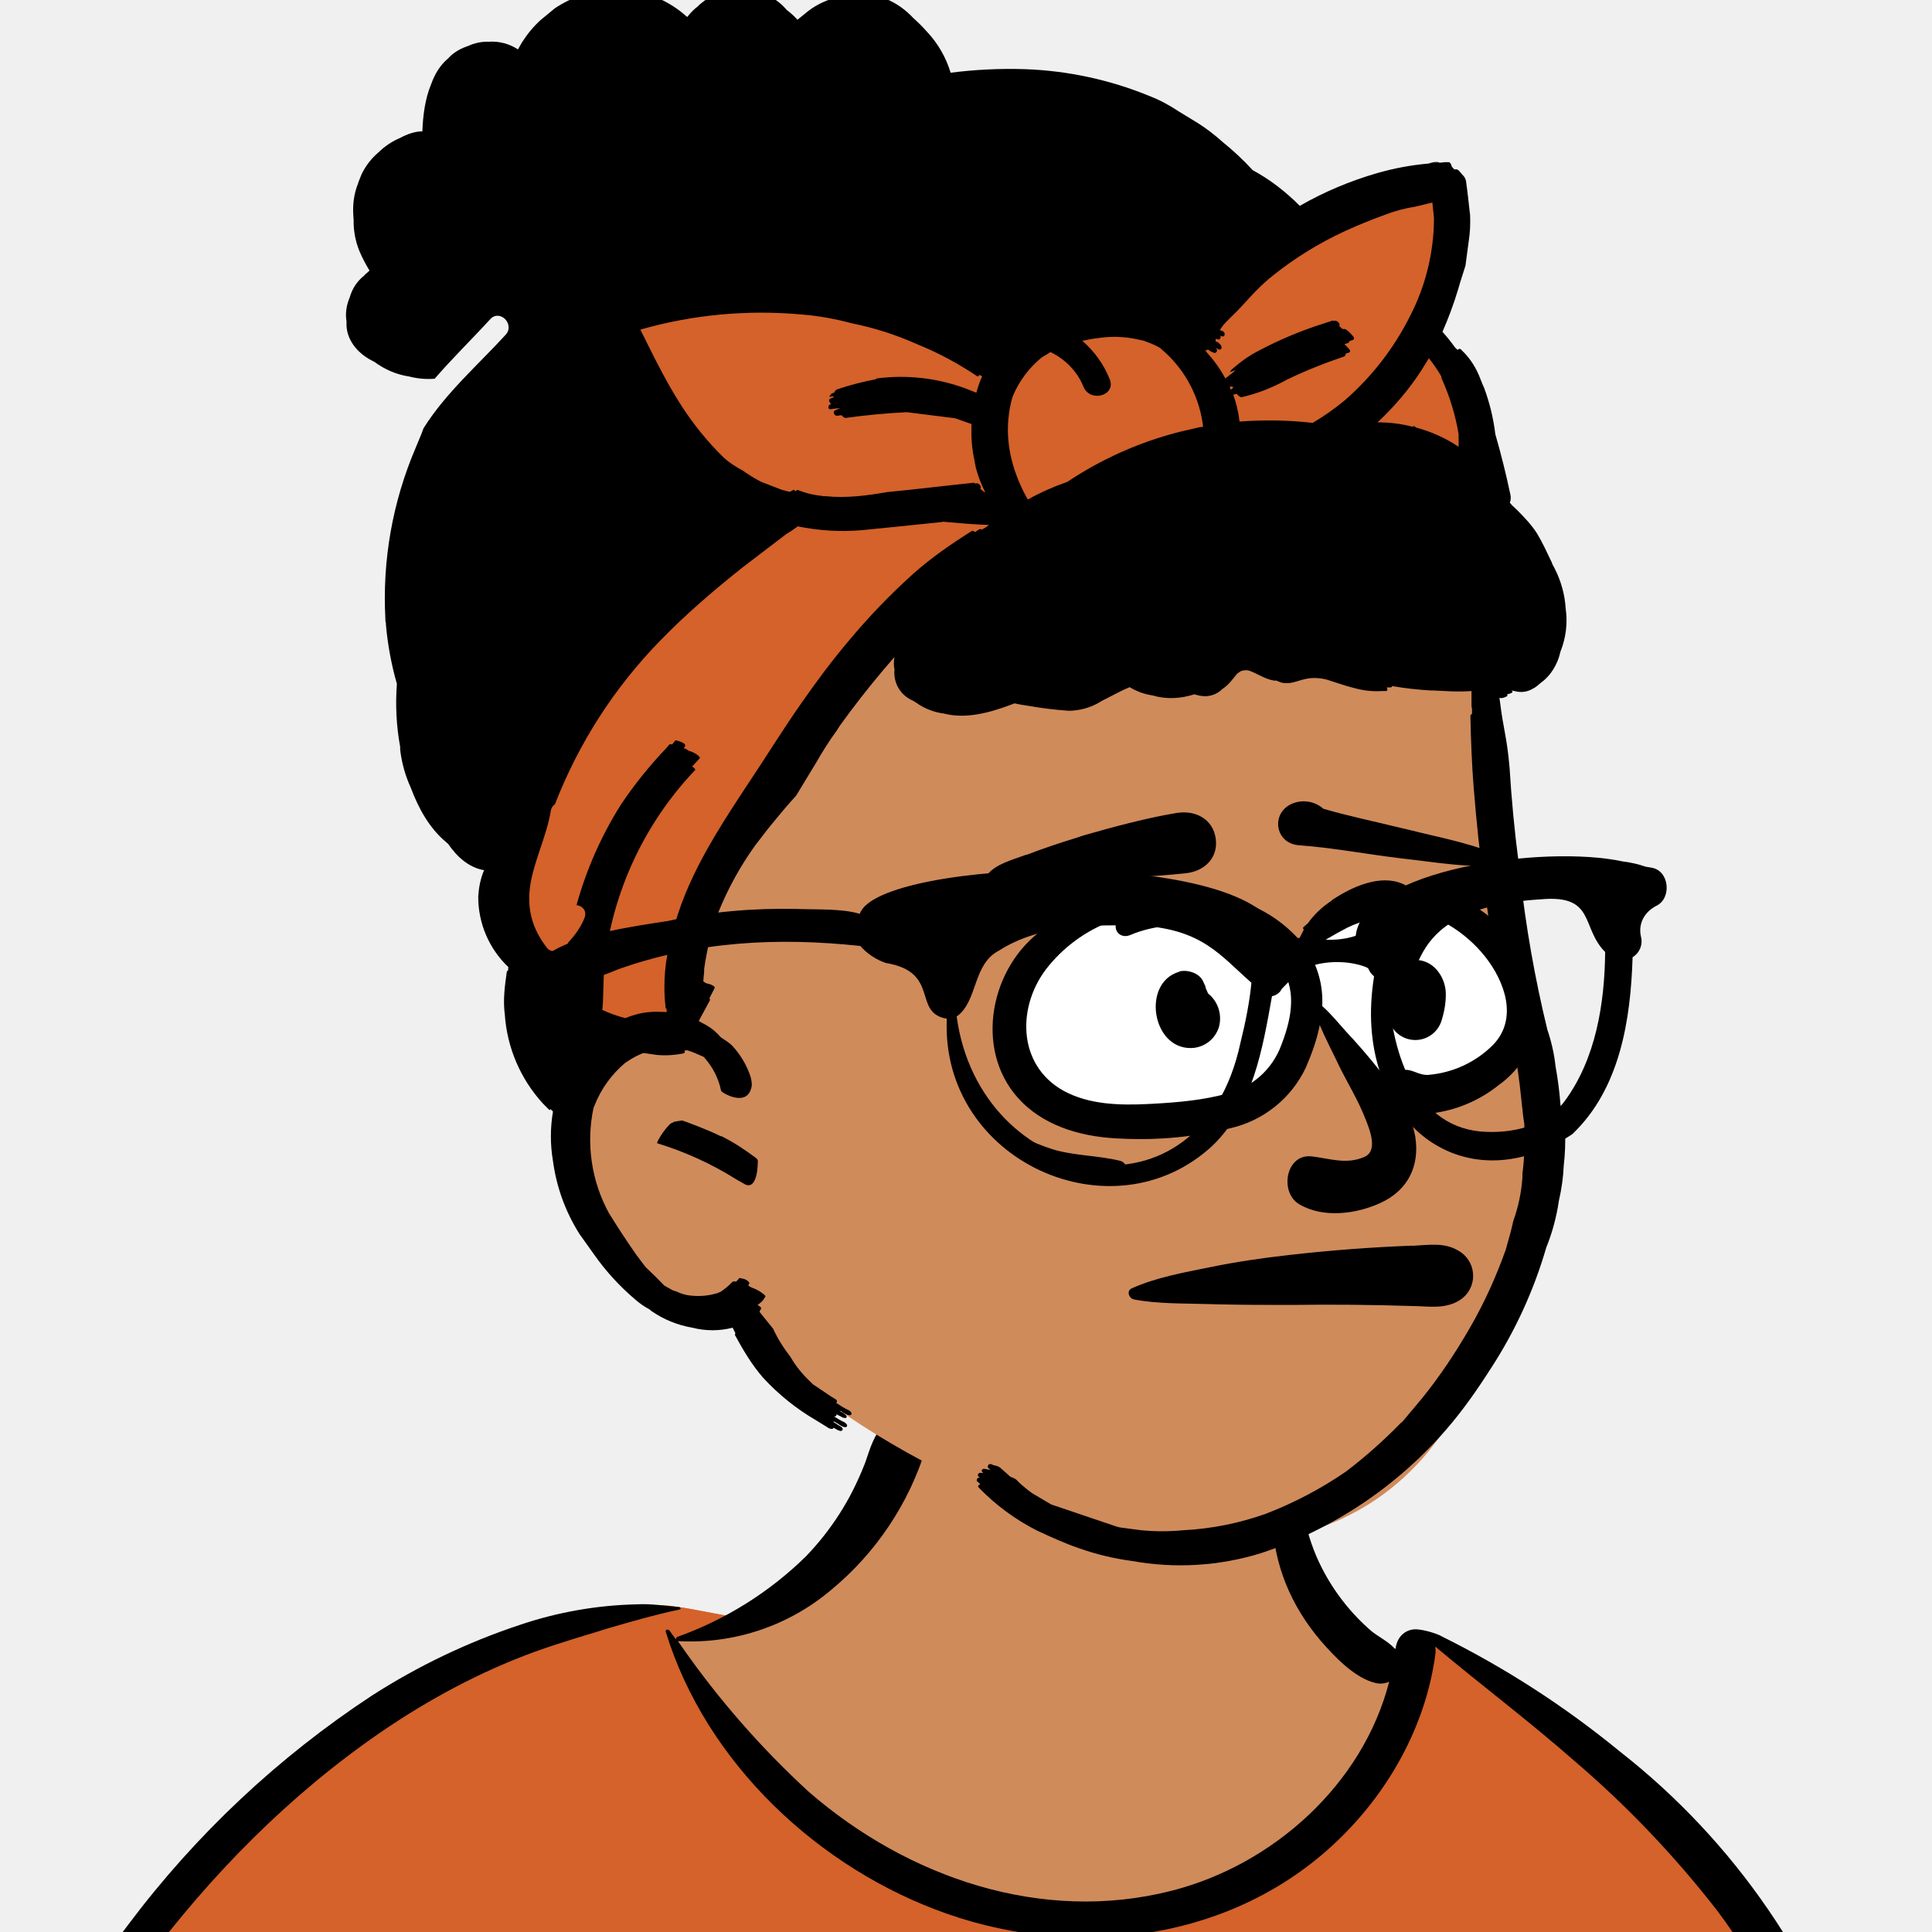
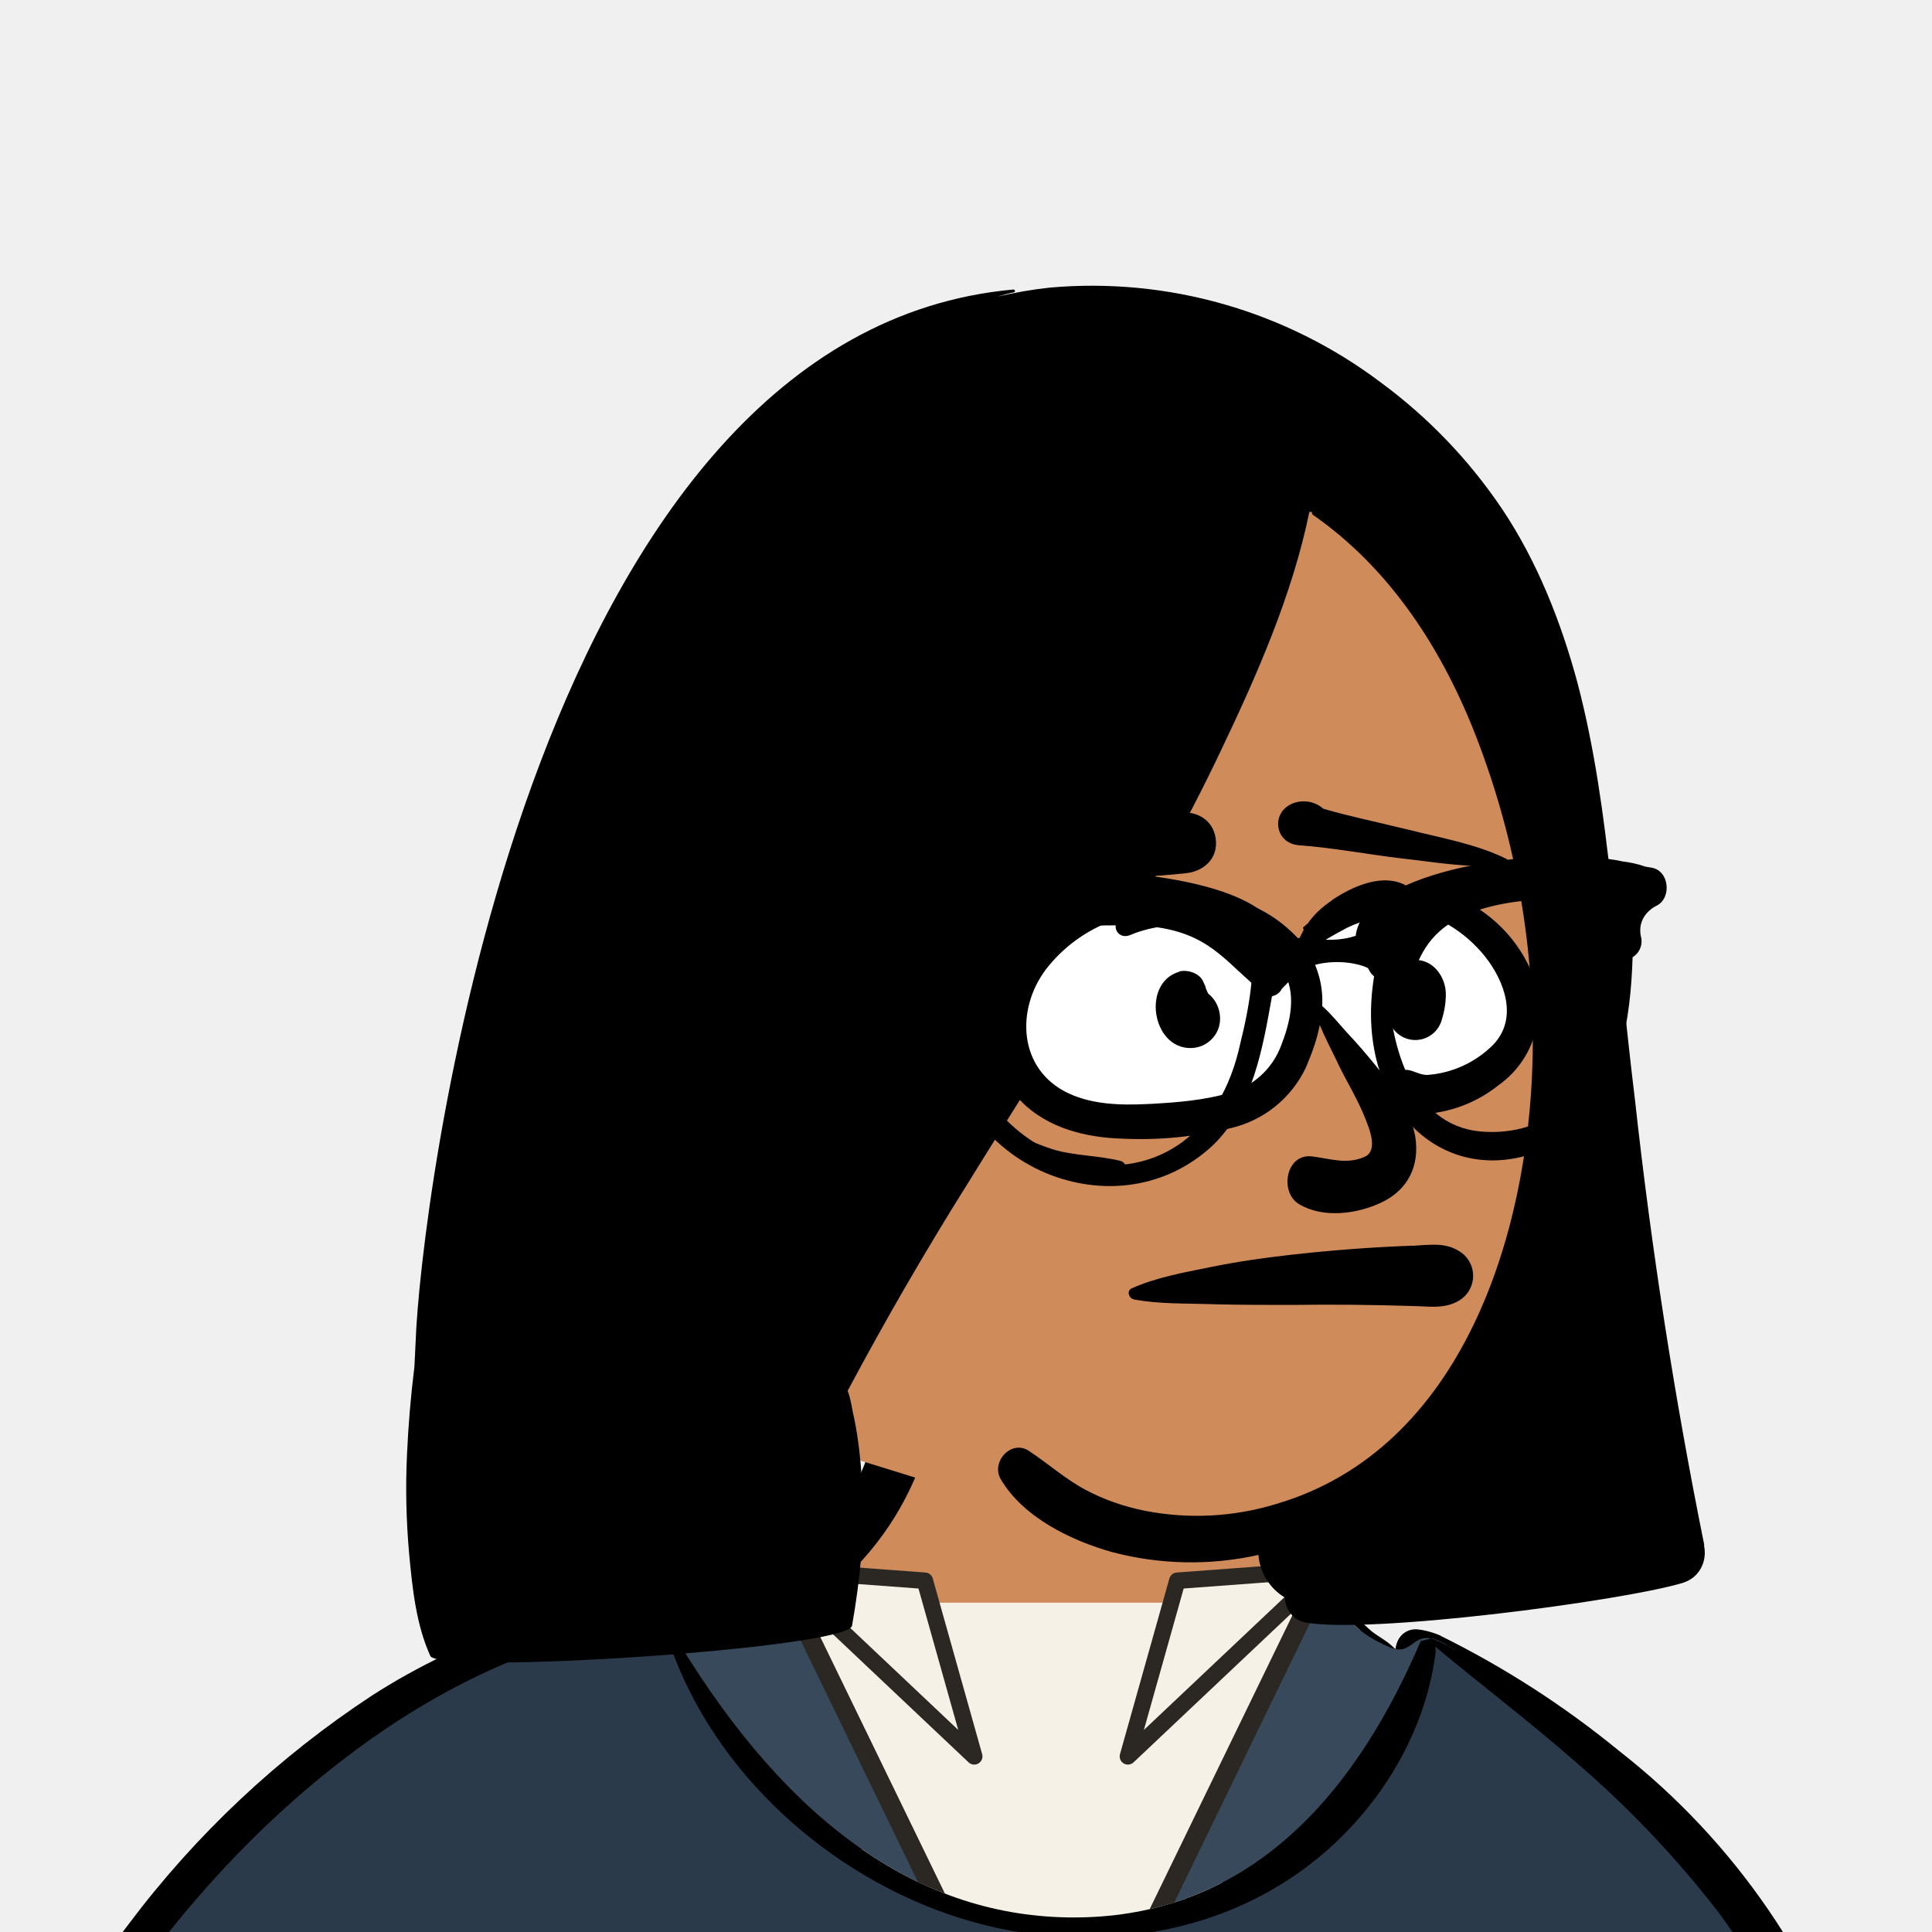
<svg xmlns="http://www.w3.org/2000/svg" viewBox="0 0 704 704" fill="none" shape-rendering="auto" width="512" height="512">
  <mask id="viewboxMask">
    <rect width="704" height="704" rx="0" ry="0" x="0" y="0" fill="#fff" />
  </mask>
  <g mask="url(#viewboxMask)">
    <g fill-rule="evenodd" clip-rule="evenodd">
      <path d="M705.3 1074a2351.1 2351.1 0 0 1-15.6-101c-1-7.7-2.5-16.4 2.7-22 7.3-8 14-14.8 14.8-26.2.8-10.7-2.8-22.4-5-32.8a809.4 809.4 0 0 0-17.3-64.7c-6.6-21.7-13.9-43.2-21.3-64.6-6.9-20-13.5-40.3-22.5-59.5-17-36.5-46-63.5-81.6-81.6-9-4.5-27-20.5-36.3-24-8.5-3.4-8.5 6.3-16.9 2.6-6.7-2.9-13-6.7-16.7-13.2-4-7-14.3-16.9-15.9-25-3.3-17.4.3-32.2-12-45.3a90 90 0 0 0-41.1-23.8c-33.7-9.3-78.5-2.8-98.8 28.5-9.7 14.9-13 33-26.2 45.1-11.4 10.7-8.8 18-23.6 23.4-.9.3-23.6-4.5-24.4-4.2-16.2-3.5-31.7 6.2-46.5 11.8a325.4 325.4 0 0 0-63 32.3 399.2 399.2 0 0 0-102.3 98.5 482.5 482.5 0 0 0-76.4 161c-1.7 6.4-3.5 13-1.5 19.4 1.7 5.3 5.4 9.2 9.8 12.4 6 4.3 18 7 17.7 15.7-.1 6.6-2.4 13.5-3.5 20-1.3 7.7-2.3 15.5-3.4 23.2-4.8 35.4-8.6 71-10.3 106.6a920 920 0 0 0-.5 106c.1 2.3.8 4.5 2 6.2-1 .4-1.2 2.4.1 2.7l2.7.5a12 12 0 0 0 7 2.4l5.5.2c19.3 4 38.6 7.9 58.1 10.8 23.8 3.5 47.6 6.3 71.5 8.7 49.2 4.8 98 3.2 147.1.6a1877 1877 0 0 1 147.4-2c49.2 1.4 98.4 3.5 147.6 4.4 55 1 110-.5 164.8-5 7.5-.5 12.2-6.5 10.7-14-8.9-44.7-19-89.1-27-134Z" fill="#d08b5b" />
-       <path d="m201 597.5 1.2-.4c14.5-5.7 29.6-14.8 45.4-11.4.5-.2 10.8 1.9 17.9 3.2l-6.7 7L247 598c40.7 67.1 88.8 100.7 144.3 100.7 55.5 0 97.7-33.6 126.4-100.7l4-1c.4 0 1 .2 1.5.4 9.3 3.6 27.4 19.6 36.3 24.1 35.6 18 64.5 45 81.6 81.6 8.7 18.6 15.2 38 21.8 57.5l.7 2c7.4 21.4 14.7 43 21.3 64.6 6.3 20.4 12 41 16.6 61.8l.7 2.9c2.2 10.4 5.8 22 5 32.8a29 29 0 0 1-3 10.7l-80.4 29 38.4 261.3c-35.1 1.5-70.3 2-105.5 1.3-49.2-.9-98.4-3-147.6-4.3-47.7-1.2-95.3-.7-143 1.7l-12 .6a946.3 946.3 0 0 1-139.5-1l-3.1-.3v-38.3l16.3-212.9-83-15.6-81.3-39.5a21.7 21.7 0 0 1-5.6-8.8c-1.9-6-.5-12 1-18l.5-1.3a492.8 492.8 0 0 1 76.4-161A399.3 399.3 0 0 1 138 629.7c19.8-13 40.9-23.9 63-32.3Z" fill="#d4622a" />
+       <path d="m201 597.5 1.2-.4c14.5-5.7 29.6-14.8 45.4-11.4.5-.2 10.8 1.9 17.9 3.2l-6.7 7L247 598c40.7 67.1 88.8 100.7 144.3 100.7 55.5 0 97.7-33.6 126.4-100.7l4-1c.4 0 1 .2 1.5.4 9.3 3.6 27.4 19.6 36.3 24.1 35.6 18 64.5 45 81.6 81.6 8.7 18.6 15.2 38 21.8 57.5l.7 2c7.4 21.4 14.7 43 21.3 64.6 6.3 20.4 12 41 16.6 61.8l.7 2.9c2.2 10.4 5.8 22 5 32.8a29 29 0 0 1-3 10.7l-80.4 29 38.4 261.3c-35.1 1.5-70.3 2-105.5 1.3-49.2-.9-98.4-3-147.6-4.3-47.7-1.2-95.3-.7-143 1.7l-12 .6a946.3 946.3 0 0 1-139.5-1l-3.1-.3v-38.3l16.3-212.9-83-15.6-81.3-39.5a21.7 21.7 0 0 1-5.6-8.8c-1.9-6-.5-12 1-18l.5-1.3a492.8 492.8 0 0 1 76.4-161A399.3 399.3 0 0 1 138 629.7c19.8-13 40.9-23.9 63-32.3Z" fill="#2b3a4a" />
      <path d="M232.2 584.6c5.1-.3 10.3.6 15.4 1 .4.1.6.8 0 .9-9 1.9-18 4.5-26.9 7.1l-3.8 1.2c-10 3-19.8 6-29.6 10-19.4 7.9-37.8 18.5-54.8 30.8C67.2 682.8 20 754.3-9.9 828.3a526 526 0 0 0-24.3 77c-.4 1.6-2 5.4-1 7 .7 1.3 3.6 2.1 5 2.9l4.5 2.3 25.2 12.9 2.3 1.1c38 18.6 78.4 34.4 121 35.5l.4-3.7a342 342 0 0 1 9.9-60c.3-1 1.6-.6 1.7.3 3 23.1 2 46.4 1 69.7-1.8 41-4.3 82.2-6.5 123.3-1.2 20.6-2.6 41-3.9 61.7-1.3 20.5-1.7 41.6-4.7 62-.6 4.6-6 7-10 6.6-4.4-.5-7.9-4.5-8-9 0-11.9 1.5-24 2.4-35.8l2.5-33.8c3.1-41.1 6.8-82.2 10.2-123.3a4771 4771 0 0 1 3.8-43.7C76.4 979.8 34.2 963-6.1 943.5c-.6 13.2-2 26.5-3.4 39.6-3.8 36.8-7.1 73.6-9.6 110.5a2254.2 2254.2 0 0 0-4.2 92.7l-.2 7c0 4.4-.5 8.5-4.3 11.7-3.7 3.3-8.9 3.5-12.6 0-5-4.6-4.2-10.9-4-17.1a1675.6 1675.6 0 0 1 1.8-47.2 1321 1321 0 0 1 10.5-109.5l2-14c3.5-26 7.5-52.7 15.5-77.9-3.1-1.5-6.2-3-9.3-4.7-5.5-2.7-11.2-5.4-16.6-8.4-4.2-2.5-7.9-5.8-9-10.8-1.4-5.5.6-11.5 2-16.9v-.4a502 502 0 0 1 26.6-80 523.2 523.2 0 0 1 67.8-117 353.8 353.8 0 0 1 88.7-83.3 239 239 0 0 1 53.8-25.7 142.6 142.6 0 0 1 42.8-7.5Zm90.1-66c6-6.5 18.1.2 15.2 8.8a108.2 108.2 0 0 1-34.7 52A79.4 79.4 0 0 1 247 598l1.7 2.4a321.1 321.1 0 0 0 46.1 52.6c36 31.2 84.8 48 132 36 37.1-9.4 69.8-38.8 79.4-76.2-1.3.6-3 .9-4.8.5-7.7-1.7-15.3-9.8-20.3-15.6-5.3-6.3-9.5-13-12.6-20.7-5.6-14-7.4-32.1.3-45.7 1-1.7 3-.7 3.3 1l.3 2.5c1.5 12.7 3.3 25 9.3 36.6a76 76 0 0 0 18.2 23.1c2.6 2 5.8 3.6 8.1 6l.5.4c.6-5 4.1-7.3 7.6-7.2 3.3.2 7.3 1.6 8.8 2.3l.1.1a341 341 0 0 1 65.1 42 259 259 0 0 1 88.4 129c7.5 25.3 11.8 51.4 16.3 77.4l2.8 16c4.2 23.9 8.9 48.4 18.4 70.7 2.5 5.7.6 11.1-5.5 13.4A1493 1493 0 0 1 688 953c3.7 16 6 32.5 8.7 48.5 6 34.1 13.2 68 19.4 102 3.2 17.5 6.1 35 9.3 52.3l4.7 25.2 2.4 13.6.1.7c.5 2.4 1 4.9.4 7.3-.8 2.7-2.9 4.6-4.8 6.6-1.6 1.6-3.8 1.6-5.7.7l-.7-.3c-3.4-1.6-6-3.2-7.3-7-.7-2.5-1-5.2-1.5-7.7a3535.6 3535.6 0 0 1-7.8-43.6l-1.6-9.1c-5.2-31.4-10.2-62.9-12.8-94.5-1-14-2.3-28.1-3.5-42.2l-.9-10.5c-1.1-13.3-2.5-27-2.7-40.5l-4.5 1.6L657 964c-5.5 2-12.5 6-18.4 5.2-2.9-.3-5-1.2-6.8-2.9 2 28.8 4.8 57.4 8.5 86a1965.7 1965.7 0 0 0 22 135c.6 3.2 1.4 6.4 1.9 9.6.5 3.7-.5 5.9-2.5 9-1.7 2.4-5 3.7-7.8 2-3.6-2.3-5.5-4.3-6.5-8.4-1-3.7-1.6-7.6-2.3-11.4a1654.2 1654.2 0 0 1-11.4-65.2c-7.8-52-12.7-104.4-15.2-156.8a1388 1388 0 0 1-1.4-77.8c0-13.3.5-26.6 1.4-39.9 1-13.4 3-26.5 4.8-39.8 0-.5.7-.5.7 0 .8 14.9 2.1 29.8 2.8 44.7.6 14.3.9 28.5 1.4 42.8.6 18.7 1.5 37.5 2.7 56.2a9.6 9.6 0 0 1 8.5-3.1c4.7-1 9.7-3.4 14.1-5l16.8-5.5 26.4-8.7a679 679 0 0 1-18-80.8l-2-12.3c-4-24.2-8.5-48.5-15.8-72a229.8 229.8 0 0 0-34.8-68.2 370.2 370.2 0 0 0-52.7-55.3C557 627 539.7 614 523 600c.1.9.2 2 0 3-3.5 25.9-17 50-35.8 67.9-37.7 36-93.6 43.4-142 26.5-46.7-16.3-88-55-102.6-102.8-.3-.8.8-1 1.3-.5l2.4 3.3c0-.4.2-.9.7-1a129 129 0 0 0 46.6-29.2 100.2 100.2 0 0 0 21.3-33.3l.4-1c1.7-5 3.2-10.2 7-14.2Z" fill="#000" />
+       <clipPath id="torsoclip" clip-rule="nonzero">
+         <path d="m201 597.5 1.2-.4c14.5-5.7 29.6-14.8 45.4-11.4.5-.2 10.8 1.9 17.9 3.2l-6.7 7L247 598c40.7 67.1 88.8 100.7 144.3 100.7 55.5 0 97.7-33.6 126.4-100.7l4-1c.4 0 1 .2 1.5.4 9.3 3.6 27.4 19.6 36.3 24.1 35.6 18 64.5 45 81.6 81.6 8.7 18.6 15.2 38 21.8 57.5l.7 2c7.4 21.4 14.7 43 21.3 64.6 6.3 20.4 12 41 16.6 61.8l.7 2.9c2.2 10.4 5.8 22 5 32.8a29 29 0 0 1-3 10.7l-80.4 29 38.4 261.3c-35.1 1.5-70.3 2-105.5 1.3-49.2-.9-98.4-3-147.6-4.3-47.7-1.2-95.3-.7-143 1.7l-12 .6a946.3 946.3 0 0 1-139.5-1l-3.1-.3v-38.3l16.3-212.9-83-15.6-81.3-39.5a21.7 21.7 0 0 1-5.6-8.8c-1.9-6-.5-12 1-18l.5-1.3a492.8 492.8 0 0 1 76.4-161A399.3 399.3 0 0 1 138 629.7c19.8-13 40.9-23.9 63-32.3Z" />
+         <path d="M705.3 1074a2351.1 2351.1 0 0 1-15.6-101c-1-7.7-2.5-16.4 2.7-22 7.3-8 14-14.8 14.8-26.2.8-10.7-2.8-22.4-5-32.8a809.4 809.4 0 0 0-17.3-64.7c-6.6-21.7-13.9-43.2-21.3-64.6-6.9-20-13.5-40.3-22.5-59.5-17-36.5-46-63.5-81.6-81.6-9-4.5-27-20.5-36.3-24-8.5-3.4-8.5 6.3-16.9 2.6-6.7-2.9-13-6.7-16.7-13.2-4-7-14.3-16.9-15.9-25-3.3-17.4.3-32.2-12-45.3a90 90 0 0 0-41.1-23.8c-33.7-9.3-78.5-2.8-98.8 28.5-9.7 14.9-13 33-26.2 45.1-11.4 10.7-8.8 18-23.6 23.4-.9.3-23.6-4.5-24.4-4.2-16.2-3.5-31.7 6.2-46.5 11.8a325.4 325.4 0 0 0-63 32.3 399.2 399.2 0 0 0-102.3 98.5 482.5 482.5 0 0 0-76.4 161c-1.7 6.4-3.5 13-1.5 19.4 1.7 5.3 5.4 9.2 9.8 12.4 6 4.3 18 7 17.7 15.7-.1 6.6-2.4 13.5-3.5 20-1.3 7.7-2.3 15.5-3.4 23.2-4.8 35.4-8.6 71-10.3 106.6a920 920 0 0 0-.5 106c.1 2.3.8 4.5 2 6.2-1 .4-1.2 2.4.1 2.7l2.7.5a12 12 0 0 0 7 2.4l5.5.2c19.3 4 38.6 7.9 58.1 10.8 23.8 3.5 47.6 6.3 71.5 8.7 49.2 4.8 98 3.2 147.1.6a1877 1877 0 0 1 147.4-2c49.2 1.4 98.4 3.5 147.6 4.4 55 1 110-.5 164.8-5 7.5-.5 12.2-6.5 10.7-14-8.9-44.7-19-89.1-27-134Z" />
+       </clipPath>
+       <g clip-path="url(#torsoclip)">
+         <polygon points="265,584 501,584 383,800" fill="#F6F1E7" />
+         <polygon points="223,574 287,580 389,790 389,840" fill="#37495B" stroke="#2B2823" stroke-width="7" stroke-linejoin="round" />
+         <polygon points="543,574 479,580 377,790 377,840" fill="#37495B" stroke="#2B2823" stroke-width="7" stroke-linejoin="round" />
+         <polygon points="283,572 337,576 355,640" fill="#F6F1E7" stroke="#2B2823" stroke-width="6" stroke-linejoin="round" />
+         <polygon points="483,572 429,576 411,640" fill="#F6F1E7" stroke="#2B2823" stroke-width="6" stroke-linejoin="round" />
+       </g>
    </g>
    <g transform="matrix(.99789 0 0 1 156 62)">
      <g fill-rule="evenodd" clip-rule="evenodd">
-         <path d="M120.4 26.5c63-3.4 118.9-21.1 163.2 18.5 0 0 71.8-53.6 83.8-33.2 8 13.7-3.1 32-.2 49 19.5 33 18.4 89.2 19.5 102.4 2.8 33.1 20.2 157.9 20.2 187.5 0 15.1-12.4 54.7-20.2 76.8-17.3 49-50.3 74-104.4 74-54 0-142.4-45.2-170.7-85.3-2.5-3.5-18.5 6.7-35.3-11C58 385.7 48 349 48 327c0-27.8-18-47.1-15.9-82.8 4.7-79.5 21-214 88.3-217.8Z" fill="#d08b5b" />
-         <path d="M367.4 11.6c8 13.7-3 32 0 49 7.4 12.7 11.9 29 14.6 44.8l-14.8 7.8-5.4.8c-88.2 13-144.6 24.7-169 35.1-24.6 10.5-54.5 47.5-89.7 110.8l-1 2-7 47.2-32 9.8-15 7.1c-.4-27.3-18-46.6-16-81.9 4.7-79.5 21-214 88.4-217.8 63-3.4 118.8-21.1 163.2 18.5C331.5 9.1 359.4-2 367.4 11.6Z" fill="#d4622a" />
-         <path d="M113.4-66h2.5l2.7.4a22 22 0 0 1 12 6.8l.2.3a31 31 0 0 1 4.1 3.7l.7-.6 2-1.6c3-2.6 6.6-4.5 10.4-5.6l.5-.1h.3c2.7-1 5.6-1.4 8.4-1.4 3.5-.1 6.9.4 10 1.7 3.9 1.6 7.2 4 10 7 1.8 1.6 3.4 3.2 5 5a37.5 37.5 0 0 1 8.6 14.9 170.7 170.7 0 0 1 27-1.3 132.3 132.3 0 0 1 45.9 9.9c3.6 1.4 7.1 3.3 10.4 5.5l2.8 1.7 4.1 2.5c3.2 2 6.3 4.4 9.2 7A99.8 99.8 0 0 1 301.1 0c6.3 3.4 12 7.8 17.2 13a128.4 128.4 0 0 1 28.2-11.9 98.6 98.6 0 0 1 18.8-3.5l4.1-.3 1.8-.2h1.5c.4-.1 1 .9 1 1.3l.1.3.9 1h.8c.7 0 1.6 1.3 2.1 1.9l.4.4a4 4 0 0 1 1 2c.6 4.1 1 8.3 1.5 12.5.1 3.1 0 6.2-.5 9.3l-1.2 9-2 6.3-.7 2.4c-1.6 5.3-3.5 10.4-5.7 15.4 1.6 1.8 3.1 3.6 4.5 5.6l1 1 .4-.3c.5-.2.8 0 1.1.4 3.2 3 5.4 6.6 6.9 10.6l.8 2 .5 1.1a73.7 73.7 0 0 1 4.1 16.9 312 312 0 0 1 5.5 22 5 5 0 0 1-.2 3l.9 1 1.6 1.5c2.7 2.7 5.5 5.6 7.5 8.8 2 3.3 3.6 6.9 5.3 10.4l.3.8.8 1.5a37 37 0 0 1 4 14.6 30.3 30.3 0 0 1-1.9 15.6c-1 4.6-3.5 8.8-7.3 11.5-.9.8-1.7 1.5-2.7 2a8.4 8.4 0 0 1-6.8.9h-.3l-.8-.3c.4.3.6.7 0 1a5 5 0 0 1-1.6.5c.2.3.2.6-.2.8-1 .5-1.8.7-2.6.5l.2 1.4c1.3 10.5 2.5 12.6 3.5 24 .7 11.5 1.8 23 3.3 34.5l.5 4.2a444.4 444.4 0 0 0 10 56.8c1.5 4.4 2.5 8.8 3 13.4a133 133 0 0 1 1.8 14.1c1.1 3 1.7 6.1 1.7 9.3.1 4.2 0 8.4-.5 12.6-.2 4.4-.8 8.7-1.8 13a73.5 73.5 0 0 1-4.6 17 164.8 164.8 0 0 1-20.2 44c-5 7.8-10.3 15.4-16.4 22.4A153.4 153.4 0 0 1 304 504a99.8 99.8 0 0 1-47 2.8 96 96 0 0 1-19.5-4.7c-5.2-1.8-10-4-15-6.3a80 80 0 0 1-21.4-15.7c-.5-.4-.2-1 .4-1.2h.2l-.7-.7-.2-.1-.3-.3c-.4-.4 0-1.1.3-1.3h.5v-.2l-.1-.2h-.2c-.5-.5-.2-1.2.4-1.4h1.3l.2.1-.4-.3c-.6-.5-.4-1 .3-1.3.6 0 1.1.2 1.7.3h.4l.6.3-1-1c-.4-.2 0-1 .3-1.2.4-.3 1.2 0 1.6.3.9.1 2 .5 2.5.9l3.7 3.3c.8.3 1.5.6 2.1 1 1.4 1.5 3 2.8 4.5 4l1.1.8.6.4 6.6 3.9 24 8.1 1.2.3 7.7 1c5.2.5 10.3.5 15.4 0a106 106 0 0 0 30.1-6 141.3 141.3 0 0 0 29.3-15.4 181.4 181.4 0 0 0 19.8-17.5l.9-.8 5.3-6.3 1.6-1.9c6.6-8.1 12.5-17 17.7-26 5.2-9 9.5-18.5 13-28.3 1-3.5 2-7 2.8-10.6a58.3 58.3 0 0 0 3.3-15.8v-1.4l.1-.7a85.7 85.7 0 0 0 .6-8.4v-8.7l-.1-.8-.3-2-1.3-11.8-.6-4.5-.4-2.6-.2-1.5a99 99 0 0 0-1.7-8l-.3-1.1-1.8-8.8-2-8.6a681.6 681.6 0 0 1-9.8-73.1c-.7-8.6-1-17.3-1.2-26 0-.4.2-.7.6-.9v-1.6c-.1-1.5-.1.3-.2-1.4v-5.3c-5.3.4-8.9 0-14-.2h-1c-4.7-.3-9.4-.8-14-1.6 0 .3-.2.4-.5.5h-1.4l.2.7c0 .3-.1.5-.5.6h-1.3a30.2 30.2 0 0 1-10-1l-3-.8-7.5-2.4c-2.6-.6-5.3-.8-8-.1-3 .7-5.4 2-8.5 1.2l-1.8-.7h-.8c-3.2-.5-6-2.5-9-3.6a5 5 0 0 0-3.2.2l-.3.2-1 .7-1.2 1.5-.6.7a15 15 0 0 1-3.6 3.4 9.1 9.1 0 0 1-6.2 2.6c-1.3 0-2.7-.3-4-.7-5 1.6-10.3 1.9-15.3.4a22.1 22.1 0 0 1-8.3-3c-3.5 1.4-6.9 3.4-10.2 5l-.8.5A22.7 22.7 0 0 1 234 197a139.8 139.8 0 0 1-14.8-1.8l-.7-.1-2.4-.4-2-.4-1 .4c-8 3-16.7 5.4-24.8 3.3a22 22 0 0 1-10-3.9l-1.3-.8h-.1l-.1-.1a11 11 0 0 1-6.5-11.2c-.3-1.5-.3-3 0-4.6l-4.3 5a334.7 334.7 0 0 0-15.7 20.1l-1 1.6c-2.8 3.8-5.3 7.8-7.6 11.8l-7.3 12c-3.2 3.5-6.3 7.2-9.4 11l-1.2 1.5-4.4 5.7a116.5 116.5 0 0 0-13.4 24.3 97.3 97.3 0 0 0-5.2 20.7v1a60 60 0 0 0-.3 3.5l.7.5.7.3.6.1c1 .3 2.5 1 2.1 1.6l-1.9 3.7c.2.2.3.5.2.7l-4 7.4v.2l3.1 1.7c2 1.2 3.5 2.6 4.9 4.2 1.4.9 2.8 1.8 4 2.9a30.5 30.5 0 0 1 6.8 11.3c.3 1 .5 2.1.5 3.3-1.2 8.5-11 2.7-11.2 2a26 26 0 0 0-6.3-12.3l-.1-.1c-2-.9-4-1.8-6-2.4l-1 .1c.3.5.1 1-.6 1.1-3.1.6-6.3.8-9.5.5l-4.9-.7c-2 .8-4 1.8-5.7 3l-.6.4h-.1A38.8 38.8 0 0 0 60.7 341l-.3.7A55.7 55.7 0 0 0 66 380 316 316 0 0 0 76 395.2l3.4 4.5a172 172 0 0 1 6.9 6.8l3.1 1.7 1.3.4c2 1 4.1 1.5 6.4 1.6 3 .2 5.8-.2 8.6-1l.6-.3.4-.1c1.5-1 3-2.2 4.3-3.6.3-.3.8-.3 1.5-.2l1-1.1c.2-.3.6-.3.9 0 1-.2 3.5 1.3 2.8 2l-.3.6 1.3.7c2 .6 5.2 2.7 5 3.3h-.1c-.5 1-1.1 1.8-2 2.4l-.2.2-.6.4c.9.5 1.6 1.1 1.2 1.5l-.5 1 5 6.2c1.7 3.7 3.8 7 6.3 10.2 2 3.5 4.5 6.5 7.5 9.3l.7.7 6.7 4.5 1 .6c.5.3 1.4.7 1 1.5l-.2.2c1.5 1 3 1.9 4.6 2.7h.1c.6.5 1.4 1.2.6 1.7-.7.5-2.6-.8-3.5-1.4l-.6-.1.9.5.4.2c.4.3 2.1 1.4 1 1.9-.7 0-1.2-.1-1.7-.5l-1.8-.9c.2.3.2.6-.3.8a3 3 0 0 1-.5 0c1.2.8 2.4 1.5 3.7 2.1l.2.1c.5.4 1.3 1 .7 1.6-.7.6-2.6-.7-3-1l-1.5-.9a1 1 0 0 1-.4.1l1.3.8.6.4c.8.4 1.9 1 1.5 1.8-.4.7-1.6.1-2.3-.3l-.8-.5-.1-.1v.1c-.5.7-1.4.3-2 0l-.6-.4-2.6-1.6-1.3-.8a82.6 82.6 0 0 1-19.3-15.5c-4.1-4.7-7.3-10.1-10.3-15.6l.2-.6-1-2a29.6 29.6 0 0 1-14.7 0 37.3 37.3 0 0 1-15-6.1l-.7-.6c-1.9-1-3.6-2.2-5.2-3.6a87 87 0 0 1-14.8-16.1l-5.5-7.7a66 66 0 0 1-9.7-26.6 53.5 53.5 0 0 1 0-18.1l-1-.9c0 .3-.2.5-.3.4l-2.3-2.3a53.3 53.3 0 0 1-14-32.6c-.7-5.2 0-10.2.7-15.3 0-.3.2-.5.5-.7l.1-1.2a35.2 35.2 0 0 1-11-25.7c.2-3.2.8-6.4 2-9.3l.2-.3c-5.5-.9-9.9-4.8-13.2-9.6l-.8-.7c-6-5-10-12.2-12.8-19.7a46 46 0 0 1-3.9-13.9v-1a89 89 0 0 1-1.2-23 114.8 114.8 0 0 1-4-21.5v-.5l-.2-1v-.6a139 139 0 0 1 11-62.3l2.2-5.3.7-1.9c8-12.8 20-23.2 30-34.1 3.5-3.8-2.1-9.5-5.6-5.7C16 61.6 8.8 68.6 2.4 76a28.1 28.1 0 0 1-9.3-.8c-4.7-.7-9-2.6-12.8-5.4-5.2-2.4-9.7-7-10.1-13v-1.7c-.5-3 0-6 1.2-8.8a15.2 15.2 0 0 1 5.4-8l.1-.2.7-.6 1-.9a54.8 54.8 0 0 1-3.6-6.9 28.4 28.4 0 0 1-2.2-11.5l-.1-1.5c-.3-4 .2-8.1 1.7-11.8l.3-.9 1-2.5c1.5-3.1 3.6-5.8 6.2-8a25.6 25.6 0 0 1 8-5.3c2.2-1.2 5-2.2 7.2-2.3h.8c.2-5.7 1-12 3.2-17.2 1.3-3.7 3.3-7 6.3-9.5C9-42.6 11.2-44 13.9-45l.5-.2h.1a17 17 0 0 1 7.7-1.6A17.3 17.3 0 0 1 32.8-44l1.5-2.6c2-3.1 4.2-5.8 7-8.3l1-.8 4-3.3c3.2-2.1 6.6-3.8 10.2-4.8 4.1-1.5 8.5-2.2 12.8-2h1.5a38.6 38.6 0 0 1 23.8 10c.8-1 1.7-2 2.8-3l1-.8.7-.7c1.2-1 2.5-2 3.9-2.8 1.5-.9 3.2-1.5 5-1.9 1.7-.6 3.5-1 5.4-1ZM92.8 346.3c.2 0 9.5 3.4 14 5.7h.3c5.3 2.7 8 4.6 12.7 8 .3.3.6.6.6 1 0 4.9-1.2 11-5.3 8.2l-1.8-1-1-.6c-9-5.6-18.5-9.9-28.6-13-.7-.2 4.4-8 5.8-7.5-.8-.3 3.2-.8 3.3-.8Zm95-218.1a4591.5 4591.5 0 0 1-29.5 3 81.9 81.9 0 0 1-23.3-1.4c-1.4 1-2.8 2-4.2 2.8l-15.9 12.1c-10.6 8.4-21 17.3-30.4 27a176.8 176.8 0 0 0-38.2 59.4c-.7.4-1.3 1.2-1.5 2.4-1.5 9-5.8 17.4-7.4 26.4-1.5 9 .5 16.5 6.1 23.6 1.2 1.5 3.7 1.4 5.2.4.3.7 1.8.6 2.4-2.4 2.5-2.7 4.6-5.5 6-9 1-2.6-.7-4.4-2.9-4.7a136.8 136.8 0 0 1 16.2-36.6 151.8 151.8 0 0 1 16.5-20.5l1.2-1.4c.2-.2.5-.2 1 0l1-1.3c.4-.4.8-.2 1 0 .7 0 1.8.6 2.2.8.6.4.8.9.3 1.5l-.3.3c.7.2 1.4.6 1.9 1 1.8.4 4.4 2.1 4 2.7l-2.8 3c.8.5 1.3 1 1.1 1.3A122.8 122.8 0 0 0 64.3 290v.7c-.3 3.5-.3 13-.7 15.3A49.6 49.6 0 0 0 72 309l.8-.3a28.1 28.1 0 0 1 11.6-2h.6l2.1.1v-1.2c-.3 0-.4-.3-.4-.5a66.2 66.2 0 0 1 2.3-26.2 107 107 0 0 1 5.1-15.6c6-14.4 14.6-27.4 23.2-40.4 6.3-9.4 12.2-19 18.8-28.4 5.5-7.9 11.3-15.7 17.5-23a235 235 0 0 1 23.3-24.2c6.7-6 14-11 21.6-15.8.3-.2.8 0 1.2.4l1.2-.8.6-.3c.2-.1.4 0 .6.2l1.5-.8 1.2-.9c-5.7-.2-11.3-.7-16.9-1.2Zm70.5-66.7c-4.5-.9-9-1-13.7-.3-1.9.2-3.8.6-5.7 1 4.3 3.7 7.8 8.5 10 14 2.4 6-7.2 8.6-9.6 2.7-2.3-5.7-6.7-10-12-12.6l-3.3 2a36.4 36.4 0 0 0-10.6 14.3 41.4 41.4 0 0 0-1.5 8c-1 10.3 2 20.4 7 29.3h.3c4.5-2.5 9.3-4.6 14.2-6.3a132.6 132.6 0 0 1 40.1-18l1.2-.3 6.9-1.6 1.4-.2-.2-1.5a43.6 43.6 0 0 0-15.3-27v-.1c-1.7-1-3.5-1.8-5.3-2.4l-.7-.3-3.2-.7Zm-121.9-8.9a161.3 161.3 0 0 0-58.9 5.5l2.3 4.6c3.8 7.7 7.7 15.3 12.3 22.5a108.3 108.3 0 0 0 15.9 19.6c2 1.8 4.3 3.3 6.8 4.6 2 1.4 4 2.7 6.1 3.8l.8.4 7.5 2.9 1.2.3.6.2 1.2.2.8-.5.5-.2c.2-.1.4.1.4.3v.3l1-.6a31.3 31.3 0 0 0 9 2.2h.1v.1h1.1c7.5.8 15.1-.2 22.6-1.5 10.5-1 21-2.3 31.6-3.4.2 0 .3.1.3.3l.7-.1c1-.1 2 1.5 1.3 2l1.5 1.2h.3a43.5 43.5 0 0 1-3.4-8.9l-1-5.2a47.3 47.3 0 0 1-.6-8.5v-2.2l-6-2.1-17.6-2.2a249.4 249.4 0 0 0-22.4 2.1c-.3 0-1-.4-1.4-1l-1.7.2c-.9.1-1.8-1.6-.6-2l1.2-.5.7-.2h-.8c-1 0-2 .2-2.8.3-1.2.1-1-1.4-.1-1.8h.4c-.7-.5-1.3-1.7-.5-2l.2-.1 1.1-.5v-.3l-1.6.2c-.1 0 .6-1 1-1.3l.8-.2c0-.4.7-1.1 1-1.2a102.8 102.8 0 0 1 14.2-3.7c0-.2.2-.3.3-.3a68.4 68.4 0 0 1 32.6 3.7l1 .4 2.8 1.1a40.3 40.3 0 0 1 2.1-6l-1-.5c-.1.4-.6.7-.8.5-7-4.7-14.3-8.6-22-11.7a112.8 112.8 0 0 0-23.8-7.6c-6-1.6-12-2.7-18.3-3.2Zm229 16-2.6 4.2c-4.5 7-10 13.4-16.1 19.1a50 50 0 0 1 12.8 1.6c.2-.2.4-.3.6-.2l.7.5a52.6 52.6 0 0 1 15.5 7v-4.6a82 82 0 0 0-6.3-20.5v-.5c-1.3-2.3-2.9-4.6-4.6-6.7Zm1.3-56.8-6.2 1.5c-3.9.6-7.6 1.6-11.2 3a188 188 0 0 0-14.7 6c-9.3 4.3-18.1 9.7-26.1 16.1l-1.5 1.2a79.2 79.2 0 0 0-5.2 4.9l-5.2 5.6c-2.1 2.3-4.5 4.3-6.5 6.7l-1 1.5 1.1.4c1 .4.8 2.1-.1 1.9l-1-.3c.2.1.3.3.3.4 0 .5-.3 1.2-1 1l-.7-.3-.2 1h.2c.7.2 2 1.3 2 2 .2.5-.2 1-.8 1l-1.3-.6c.3.3.5.6.5.8 0 .5-.4 1.1-1 1a7 7 0 0 1-2.4-1.3c-.2.3-.5.5-.7.4l-.4-.1.3.3.2.2c2.7 3 5.1 6.2 7 9.8l.4-.3 2.8-2.2.3-.3.2-.2-2 .7c.1-.3.6-1 .8-1.1 3-2.6 6-4.8 9.5-6.6a141.6 141.6 0 0 1 24.5-10.2l2.7-.9c.2 0 .3 0 .3.2l.4-.1c.9-.3 2.3 1.2 1.7 1.9l1 .9.2.2h.3c.7-.3 1.9.8 2.6 1.6l.6.6c.4.5 1.3 1.4.2 1.8l-1.2.4c0 .3-.1.5-.5.7l-1.3.4.7.7.4.4c.5.5 1.5 1.5.6 2h-.1l-1.2.4c.1.4 0 .7-.5 1-7.1 2.4-14.2 5.2-21 8.5-5.1 2.8-10.6 5-16.3 6.3-.4.2-1.5-.5-1.9-1.2l-.8.2-.5.1a44 44 0 0 1 2.3 9.8l3.4-.2c7.7-.4 15.6-.2 23.3.7a93 93 0 0 0 11.7-8.2 100.3 100.3 0 0 0 24-31 78 78 0 0 0 8.6-34.8V17.4l-.6-5.7Zm-73.2 67-.8.2.4 1 1-.8c-.2 0-.4-.2-.6-.4Zm71.8-81.2c1.8-.6 3.2-.8 4.1-.3-1.4 0-2.7.2-4 .3Z" fill="#000" />
+         <path d="M407.3 307.8c-1.7-78.6-21.3-165.6-88.4-214.1-4.3-3.1-10.7-1.6-14.2 2-3 .5-5.6 2.2-7.4 5.5A4238.1 4238.1 0 0 1 172 314.9c-28.2 45.3-62.4 90.6-66.9 145.4-.8 1-8 9.3-3.8 8.7 1.9-1 3.8-1.8 5.8-2.4 5.4 7.8 17.8 6.6 20.8-2.3 10.2.3 20.4 3 30.2 6 24 7.5 48.3 15 72.8 20.7 80.6 21.4 167.3-5.9 173.7-99.9 8.7-12.2 4-66.5 2.7-83.3Z" fill="#d08b5b" />
+         <path d="M466 501a1825.5 1825.5 0 0 1-25.3-162.2c-3.2-26.3-5.7-52.7-8.7-79-2.7-24.5-6-49.1-12.3-73-6-22.2-14.7-44.2-27.5-63.3a187 187 0 0 0-44.4-46.2A175.3 175.3 0 0 0 227 42.8c-6.5.7-12.8 1.8-19.1 3.3 2-.6 4-1.2 6-1.6.7-.2.4-1-.2-1C40.2 59.2-.6 360.9-4.3 421.7L-5 436a401.5 401.5 0 0 0-2.7 31.8c-.6 12.2-.3 24.5.8 36.7 1.2 12.5 2.5 25.4 7.7 36.9 3.2 7 152.4-2.7 154-11 3-17 4.7-34.3 3.7-51.5-.5-8.2-1.3-16.4-3-24.5-.6-2.2-1-6.3-2.3-9.6a1235 1235 0 0 1 44-75.8c32-51.7 66.1-102.4 92.3-157.5 13.2-27.6 26.1-56.8 32.3-87l1 .1c-.1.4 0 .8.3 1 28.5 19.8 47.6 49.6 59.9 81.6a305.5 305.5 0 0 1 20.3 117.2c-1.6 63.3-25.6 141.6-93.5 161.6a99.2 99.2 0 0 1-48.1 2.5c-7.5-1.5-14.8-4-21.6-7.6-7.5-4-13.7-9.6-20.7-14.2-6.4-4.3-14 4-10.3 10.3 8.2 13.9 25.7 22.4 40.8 26.6a113.2 113.2 0 0 0 53.3 1 20 20 0 0 0 9.6 15.5c.2 4 2.8 8 7 9 22.5 4.6 115.9-7.6 138.3-14.3 6-1.8 9.1-7.7 7.8-13.7" fill="#000" />
      </g>
    </g>
    <g transform="translate(315 248)">
      <g fill-rule="evenodd" clip-rule="evenodd">
        <path d="M107 164c30.4 0 55-19 55-42.5S137.4 79 107 79s-55 19-55 42.5S76.6 164 107 164Z" fill="#fff" />
        <path d="M195 148c23.7 0 47-15.4 47-34.5 0-19-19.3-34.5-43-34.5s-43 15.4-43 34.5c0 10.5 3.4 3.7 12.6 10 7.5 5.2 15.7 24.5 26.4 24.5Z" fill="#fff" />
        <path d="m199.7 206 .8-.1c5.7-.3 11.1-1.2 16.2 2a10.5 10.5 0 0 1 0 18c-5.3 3.2-11 2.1-17 2a953.9 953.9 0 0 0-43.9-.4c-8.8 0-17.6 0-26.4-.2l-3.8-.1c-9-.3-18.5 0-27.4-1.7l-.3-.1c-1.6-.5-2.4-3-.6-3.9 8.9-4 19-5.8 28.4-7.7 9.6-2 19.4-3.4 29.1-4.5a588.5 588.5 0 0 1 45-3.4ZM170.2 80.1l.6-.4c7.1-4.7 17.3-9.2 25.4-5.6.5.2.9.4 1.2.7a51.7 51.7 0 0 1 44 27.8 34.6 34.6 0 0 1-10.3 44.8 48.4 48.4 0 0 1-24.5 10.3c-3 .2-6 .3-8.9-.6 1.4 2.9 2.4 5.8 3 9 1.7 10.7-2.6 19.6-12.6 24.2-8.8 4.1-21 5.7-29.7.5-7.3-4.3-4.9-18.7 4.8-17.4 6.5.8 12.4 3 18.9.2 5.2-2.2 2-10 .4-14-2.6-6.7-6.5-13-9.7-19.5l-.6-1.3c-2-4.2-4.4-8.7-6.3-13.3-1 5.4-3 10.7-5.1 15.6a40.4 40.4 0 0 1-27.4 22 138 138 0 0 1-39.7 3.8c-13-.4-26.7-3.8-36.2-13.2C40 136.5 45 106.4 63.4 91.9a63.6 63.6 0 0 1 43.9-14 56 56 0 0 1 24 1 49.6 49.6 0 0 1 27 15.4l1.8-3.6c-.3-.2-.4-.6-.1-.9l1.6-1.4c2.2-3.1 5-5.8 8.6-8.2Zm-126 80.9c-.7-1 .6-2 1.4-1.5a90.7 90.7 0 0 0 23 11.3c8 2.4 16.5 2.2 24.6 4.2 3 .8 2.5 4.7 0 5.7-9 3.4-19 .5-27.5-3-8.6-3.7-16.1-9-21.5-16.7ZM92.5 87l.2-.3-.6.2a54 54 0 0 0-25 17.1c-11.6 14-11.7 36 5.5 45.5 9.2 5 20.2 5.3 30.5 4.8l2-.1c9.1-.5 18.3-1.3 27-3.7a28.2 28.2 0 0 0 19.8-17.7l.3-.8c3.6-9.5 5.5-20.1-1.2-28.7-11.4-14.7-37.8-17.6-54.1-10.6-4 1.7-7-2.4-4.4-5.7ZM197 83a5 5 0 0 1-.9.7c-3.3 2-7 2-10.6 3A45 45 0 0 0 176 90c-4.8 2.5-9.8 5.4-14.4 8.6a34 34 0 0 1 5.2 20c3.2 2.8 5.9 6.2 8.7 9.3l2.5 2.7a218.8 218.8 0 0 1 13.2 16 7 7 0 0 1 1-1.9 6 6 0 0 1 6.5-2.7c2.3.6 4 1.7 6.4 1.7a37.7 37.7 0 0 0 24-11c9.1-9.5 4.3-23-3-32.2A49 49 0 0 0 197 83Zm-82.3 23c3-.8 7.4.6 8.7 3.6l1 2.2-.2-.1 1 2.3.8.7a11.7 11.7 0 0 1 3.2 11.4 10.8 10.8 0 0 1-10.4 7.8c-14.2 0-17.7-23.9-4.1-27.8Zm85.6-4.2c6.6-.3 11 5.5 11.5 11.4.2 3.4-.4 7.1-1.4 10.3a10 10 0 0 1-19.4-.2c-1.3-3.1-2-6.6-2.1-10-.2-6.5 5.3-11.2 11.4-11.5ZM114 48.2c6.6-1 13 2.2 14 9.4s-4.4 12-11 12.6c-12.6 1.4-25.4 1.7-38 2.2-5.3.3-10.6.4-15.8.4h-2.7c-4.9 0-11.2 1-15.7-1.4-.3-.1-.3-.5 0-.7 3-3.9 9.5-5.5 14-7.2l.5-.1a264 264 0 0 1 17.6-6l3-1c11.2-3.2 22.7-6.3 34-8.2Zm42.2-3.5c4-1.5 8.2-.5 11 2 9.3 2.7 19 4.7 28.3 7l2.6.6c11.8 3 24.7 5.2 35.7 10.6 1.2.6.4 2-.6 2.2-12.2 1.5-25.4-1-37.5-2.3-12.5-1.5-25-3.9-37.4-4.8-9-.7-10.3-12.2-2.1-15.3Z" fill="#000" />
      </g>
    </g>
    <g transform="translate(279 400)" />
    <g transform="translate(179 343)" />
    <g transform="translate(203 303)">
      <path fill-rule="evenodd" clip-rule="evenodd" d="M367.1 98.3c-6.7 9-19.2 12-30.7 11-24.8-2.4-32.6-30.6-33.5-52.6 16.7 4.7-1.4-28.5 55.6-32 20-1.8 14.5 10.3 23.4 19.2-.2 18.6-3.3 38.8-14.8 54.4ZM249 77c-14.7 68.6-95 52.3-103.4-9.6 7.8-5.5 5.7-19 15.4-24 15.3-9.8 34.5-9.4 52-9.1 22.2 1.5 28.5 10.7 40 20.8-.6 6.7-2.2 14.7-4 21.9Zm150-63.8-2.4-.4a39 39 0 0 0-8.3-1.9C359.7 4.7 293.7 13.8 291 38c-9 3-17 .4-27.4.6-8-33.5-146.6-28.8-153.3-8.6-6.5-2-16-1.5-23.3-1.8-15.6-.3-31.3 1-46.6 4.4C11.6 37-27.5 42.5-7.6 78.3c3.5 3.5 9.3.7 9.5-4-6.7-17 8.5-19 20.1-24 29-10.4 58.6-11.8 88.5-8.6 2.3 2.7 5.7 5 9.3 6.2 20 3.3 9.5 18.2 22.2 20.3-2.3 51.9 60.6 80.2 97 46.1 14.6-14.2 18.1-35.3 21.5-54.3a5 5 0 0 0 3.6-2.7c4.3-4.3 7-8.2 15.4-9.4 8.5-1.2 15 1.2 16 1.9l.7 1.3c.4.7 1 1.2 1.5 1.7-8.4 51.6 31.7 84.2 72.2 57.5 17.5-16.6 21.3-41.9 22-64.5a6.8 6.8 0 0 0 3-7.7c-1-4.9 1.6-9 5.8-11.1 5.5-2.8 4.6-12.7-1.8-13.8Z" fill="#000" />
    </g>
  </g>
</svg>
